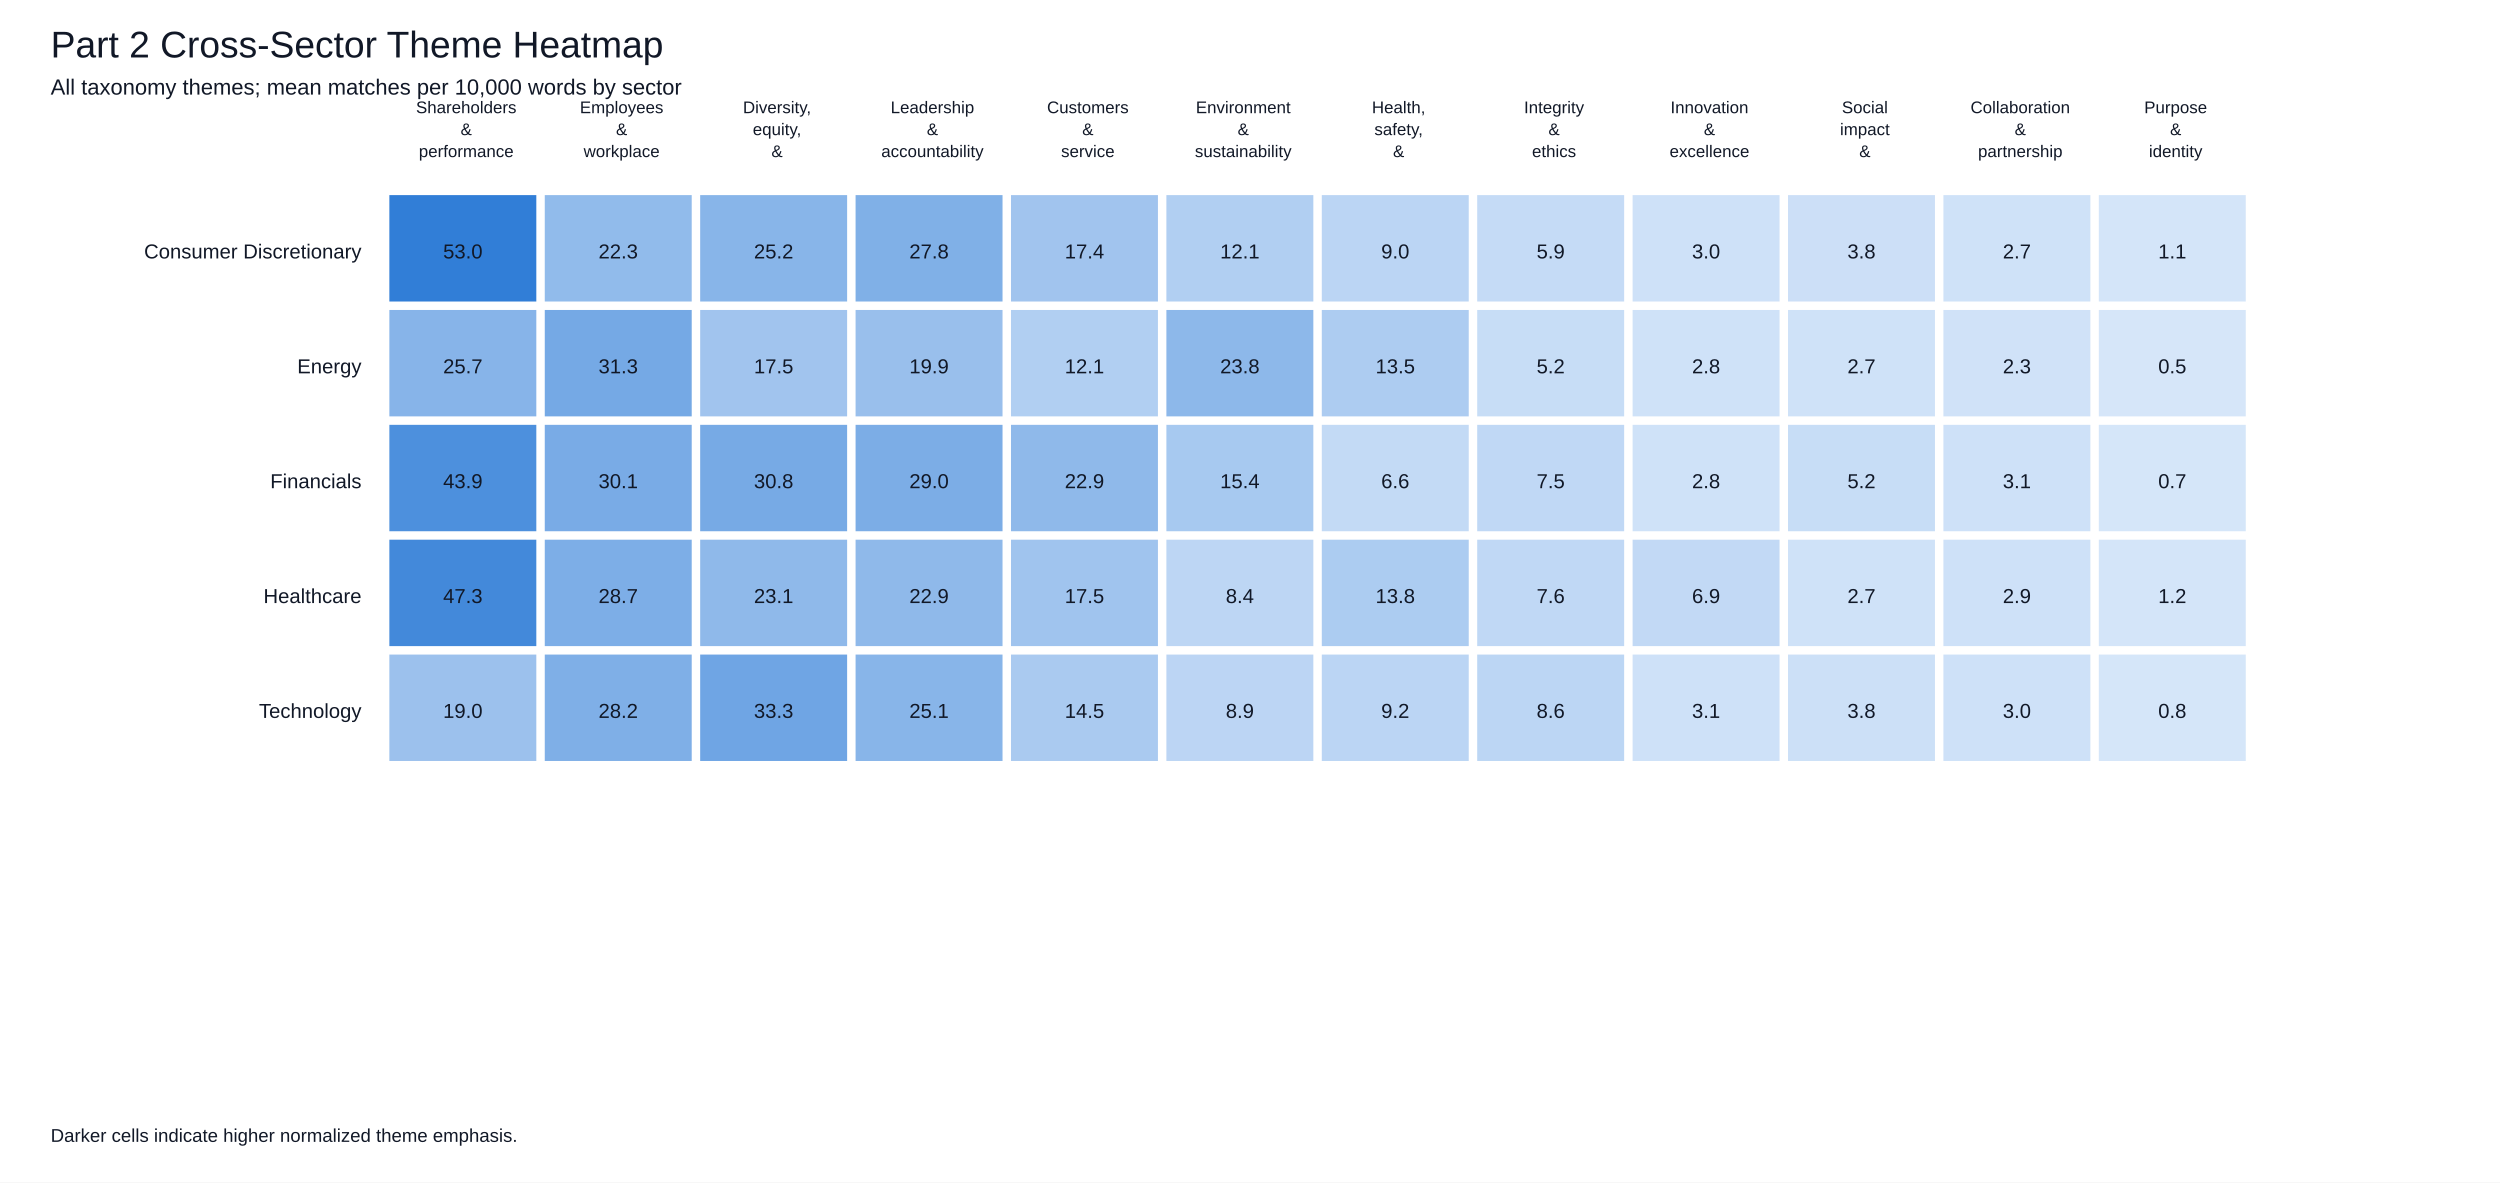
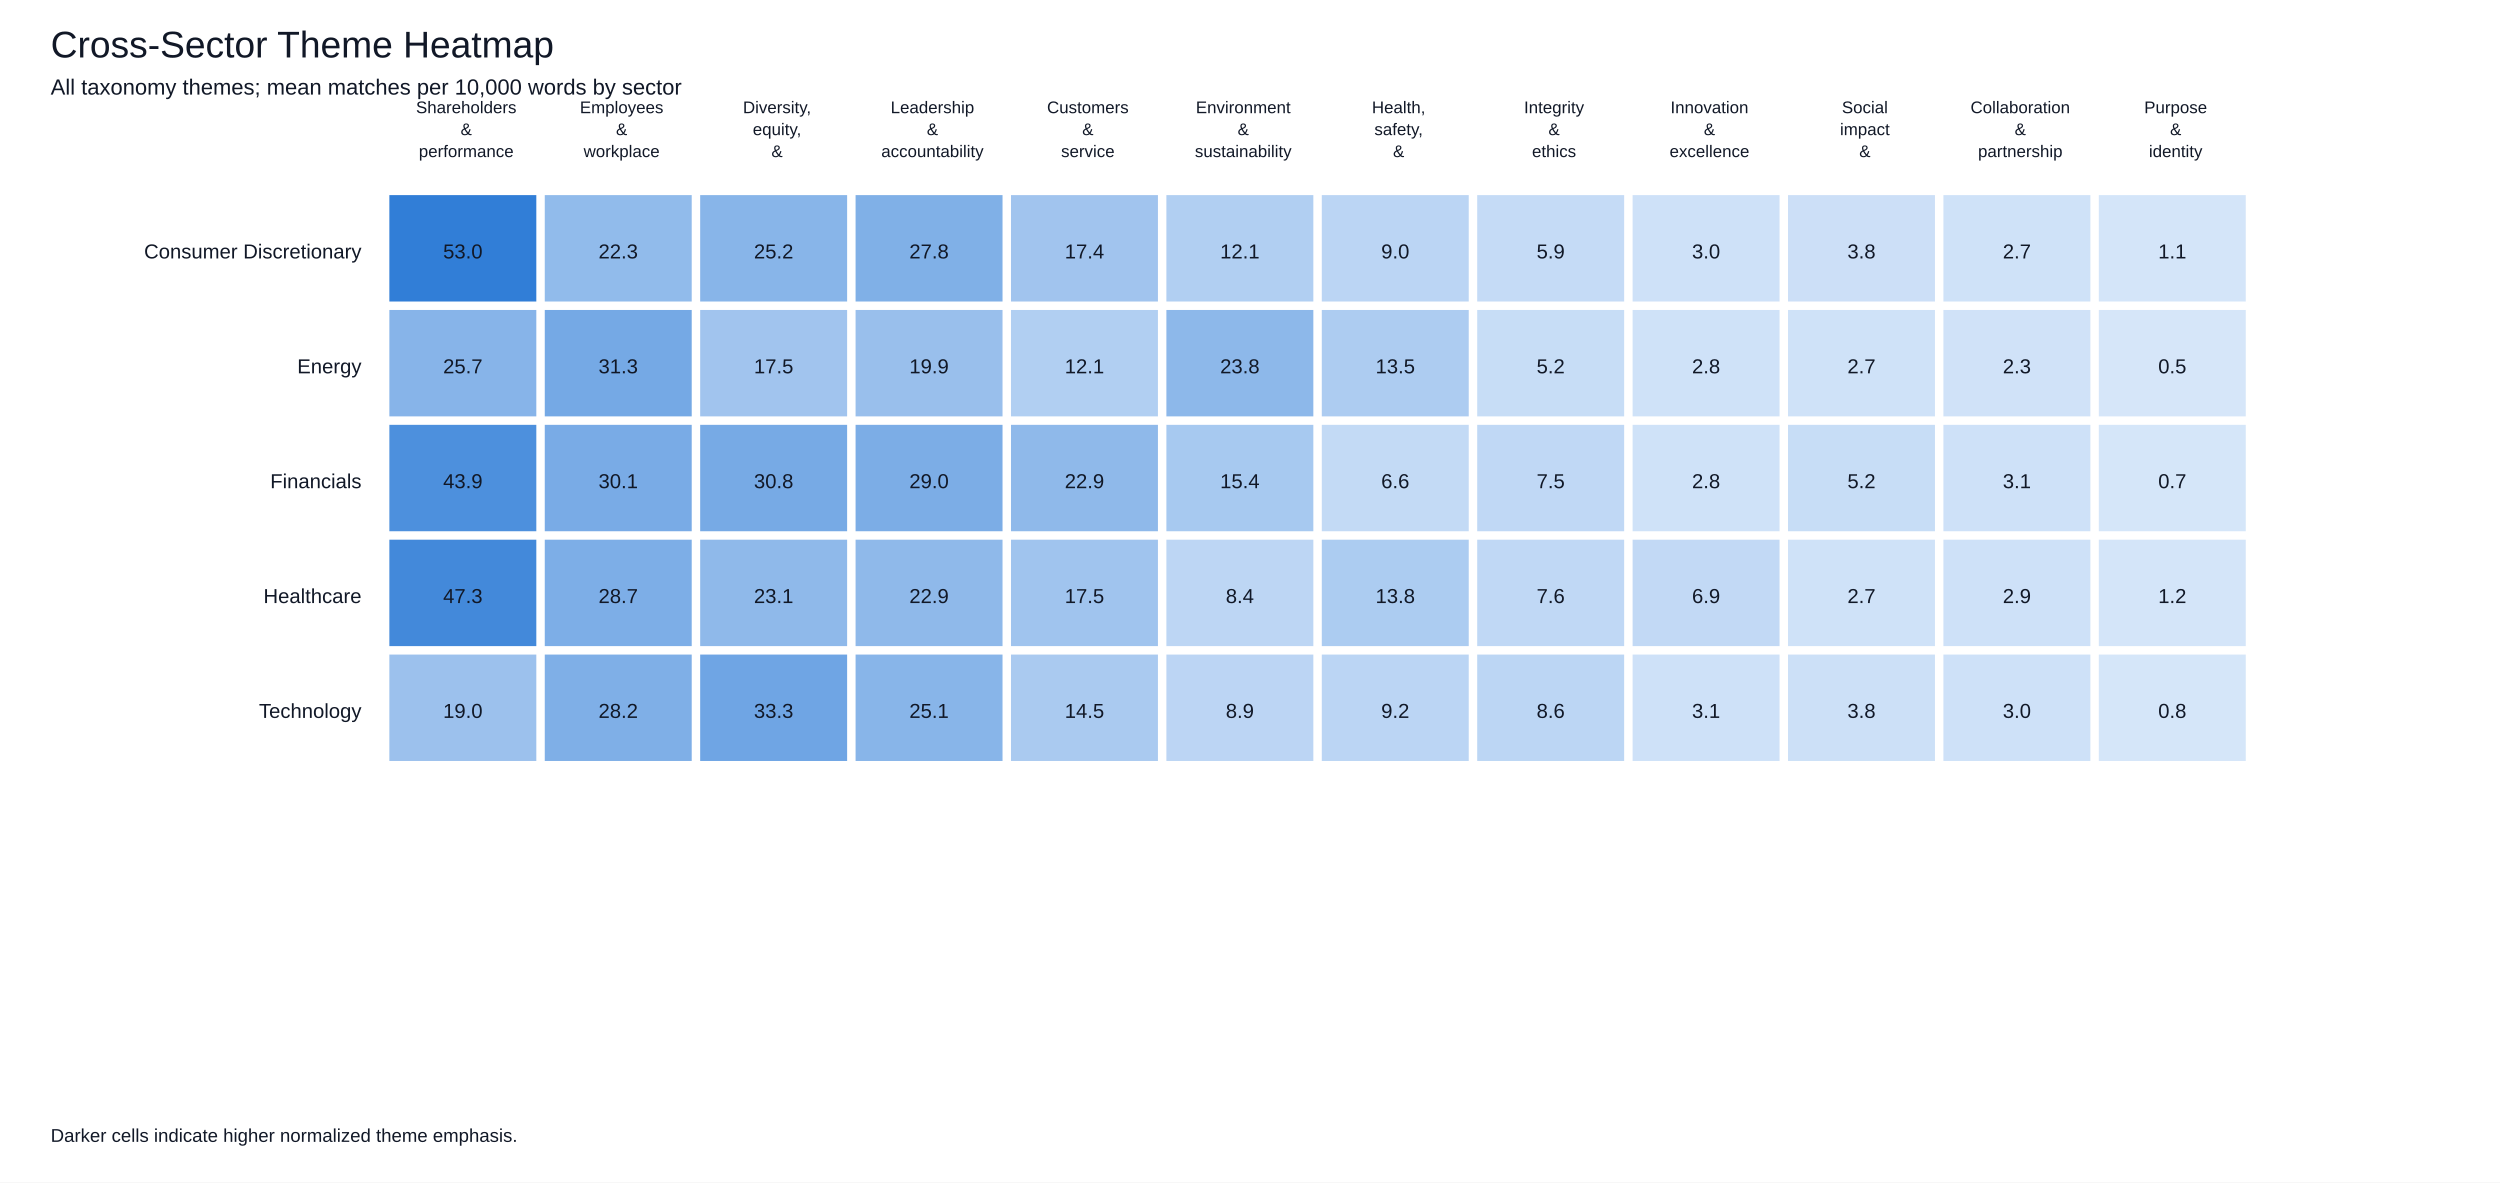
<svg xmlns="http://www.w3.org/2000/svg" width="1480" height="700" viewBox="0 0 1480 700">
  <rect width="100%" height="100%" fill="#ffffff" />
-   <text x="30.0" y="34.0" font-size="22" font-family="Arial, sans-serif" text-anchor="start" fill="#111827">Part 2 Cross-Sector Theme Heatmap</text>
+   <text x="30.0" y="34.0" font-size="22" font-family="Arial, sans-serif" text-anchor="start" fill="#111827">Cross-Sector Theme Heatmap</text>
  <text x="30.0" y="56.0" font-size="13" font-family="Arial, sans-serif" text-anchor="start" fill="#111827">All taxonomy themes; mean matches per 10,000 words by sector</text>
  <text x="276.0" y="67.0" font-size="10" font-family="Arial, sans-serif" text-anchor="middle" fill="#111827">Shareholders</text>
  <text x="276.0" y="80.0" font-size="10" font-family="Arial, sans-serif" text-anchor="middle" fill="#111827">&amp;</text>
  <text x="276.0" y="93.0" font-size="10" font-family="Arial, sans-serif" text-anchor="middle" fill="#111827">performance</text>
  <text x="368.0" y="67.0" font-size="10" font-family="Arial, sans-serif" text-anchor="middle" fill="#111827">Employees</text>
  <text x="368.0" y="80.0" font-size="10" font-family="Arial, sans-serif" text-anchor="middle" fill="#111827">&amp;</text>
  <text x="368.0" y="93.0" font-size="10" font-family="Arial, sans-serif" text-anchor="middle" fill="#111827">workplace</text>
  <text x="460.0" y="67.0" font-size="10" font-family="Arial, sans-serif" text-anchor="middle" fill="#111827">Diversity,</text>
  <text x="460.0" y="80.0" font-size="10" font-family="Arial, sans-serif" text-anchor="middle" fill="#111827">equity,</text>
  <text x="460.0" y="93.0" font-size="10" font-family="Arial, sans-serif" text-anchor="middle" fill="#111827">&amp;</text>
  <text x="552.0" y="67.0" font-size="10" font-family="Arial, sans-serif" text-anchor="middle" fill="#111827">Leadership</text>
  <text x="552.0" y="80.0" font-size="10" font-family="Arial, sans-serif" text-anchor="middle" fill="#111827">&amp;</text>
  <text x="552.0" y="93.0" font-size="10" font-family="Arial, sans-serif" text-anchor="middle" fill="#111827">accountability</text>
  <text x="644.0" y="67.0" font-size="10" font-family="Arial, sans-serif" text-anchor="middle" fill="#111827">Customers</text>
  <text x="644.0" y="80.0" font-size="10" font-family="Arial, sans-serif" text-anchor="middle" fill="#111827">&amp;</text>
  <text x="644.0" y="93.0" font-size="10" font-family="Arial, sans-serif" text-anchor="middle" fill="#111827">service</text>
  <text x="736.0" y="67.0" font-size="10" font-family="Arial, sans-serif" text-anchor="middle" fill="#111827">Environment</text>
  <text x="736.0" y="80.0" font-size="10" font-family="Arial, sans-serif" text-anchor="middle" fill="#111827">&amp;</text>
  <text x="736.0" y="93.0" font-size="10" font-family="Arial, sans-serif" text-anchor="middle" fill="#111827">sustainability</text>
  <text x="828.0" y="67.0" font-size="10" font-family="Arial, sans-serif" text-anchor="middle" fill="#111827">Health,</text>
  <text x="828.0" y="80.0" font-size="10" font-family="Arial, sans-serif" text-anchor="middle" fill="#111827">safety,</text>
  <text x="828.0" y="93.0" font-size="10" font-family="Arial, sans-serif" text-anchor="middle" fill="#111827">&amp;</text>
  <text x="920.0" y="67.0" font-size="10" font-family="Arial, sans-serif" text-anchor="middle" fill="#111827">Integrity</text>
  <text x="920.0" y="80.0" font-size="10" font-family="Arial, sans-serif" text-anchor="middle" fill="#111827">&amp;</text>
  <text x="920.0" y="93.0" font-size="10" font-family="Arial, sans-serif" text-anchor="middle" fill="#111827">ethics</text>
  <text x="1012.0" y="67.0" font-size="10" font-family="Arial, sans-serif" text-anchor="middle" fill="#111827">Innovation</text>
  <text x="1012.0" y="80.0" font-size="10" font-family="Arial, sans-serif" text-anchor="middle" fill="#111827">&amp;</text>
  <text x="1012.0" y="93.0" font-size="10" font-family="Arial, sans-serif" text-anchor="middle" fill="#111827">excellence</text>
  <text x="1104.0" y="67.0" font-size="10" font-family="Arial, sans-serif" text-anchor="middle" fill="#111827">Social</text>
  <text x="1104.0" y="80.0" font-size="10" font-family="Arial, sans-serif" text-anchor="middle" fill="#111827">impact</text>
  <text x="1104.0" y="93.0" font-size="10" font-family="Arial, sans-serif" text-anchor="middle" fill="#111827">&amp;</text>
  <text x="1196.0" y="67.0" font-size="10" font-family="Arial, sans-serif" text-anchor="middle" fill="#111827">Collaboration</text>
  <text x="1196.0" y="80.0" font-size="10" font-family="Arial, sans-serif" text-anchor="middle" fill="#111827">&amp;</text>
  <text x="1196.0" y="93.0" font-size="10" font-family="Arial, sans-serif" text-anchor="middle" fill="#111827">partnership</text>
  <text x="1288.0" y="67.0" font-size="10" font-family="Arial, sans-serif" text-anchor="middle" fill="#111827">Purpose</text>
  <text x="1288.0" y="80.0" font-size="10" font-family="Arial, sans-serif" text-anchor="middle" fill="#111827">&amp;</text>
  <text x="1288.0" y="93.0" font-size="10" font-family="Arial, sans-serif" text-anchor="middle" fill="#111827">identity</text>
  <text x="214.0" y="153.0" font-size="12" font-family="Arial, sans-serif" text-anchor="end" fill="#111827">Consumer Discretionary</text>
  <rect x="230" y="115" width="88" height="64" rx="0" fill="rgb(49,126,215)" stroke="#ffffff" />
  <text x="274.0" y="153.0" font-size="12" font-family="Arial, sans-serif" text-anchor="middle" fill="#111827">53.0</text>
  <rect x="322" y="115" width="88" height="64" rx="0" fill="rgb(145,187,235)" stroke="#ffffff" />
  <text x="366.0" y="153.0" font-size="12" font-family="Arial, sans-serif" text-anchor="middle" fill="#111827">22.3</text>
  <rect x="414" y="115" width="88" height="64" rx="0" fill="rgb(136,181,233)" stroke="#ffffff" />
  <text x="458.0" y="153.0" font-size="12" font-family="Arial, sans-serif" text-anchor="middle" fill="#111827">25.2</text>
  <rect x="506" y="115" width="88" height="64" rx="0" fill="rgb(128,176,231)" stroke="#ffffff" />
  <text x="550.0" y="153.0" font-size="12" font-family="Arial, sans-serif" text-anchor="middle" fill="#111827">27.8</text>
  <rect x="598" y="115" width="88" height="64" rx="0" fill="rgb(161,196,238)" stroke="#ffffff" />
  <text x="642.0" y="153.0" font-size="12" font-family="Arial, sans-serif" text-anchor="middle" fill="#111827">17.4</text>
  <rect x="690" y="115" width="88" height="64" rx="0" fill="rgb(177,207,242)" stroke="#ffffff" />
  <text x="734.0" y="153.0" font-size="12" font-family="Arial, sans-serif" text-anchor="middle" fill="#111827">12.1</text>
  <rect x="782" y="115" width="88" height="64" rx="0" fill="rgb(187,213,244)" stroke="#ffffff" />
  <text x="826.0" y="153.0" font-size="12" font-family="Arial, sans-serif" text-anchor="middle" fill="#111827">9.0</text>
  <rect x="874" y="115" width="88" height="64" rx="0" fill="rgb(197,219,246)" stroke="#ffffff" />
  <text x="918.0" y="153.0" font-size="12" font-family="Arial, sans-serif" text-anchor="middle" fill="#111827">5.9</text>
  <rect x="966" y="115" width="88" height="64" rx="0" fill="rgb(206,225,248)" stroke="#ffffff" />
  <text x="1010.0" y="153.0" font-size="12" font-family="Arial, sans-serif" text-anchor="middle" fill="#111827">3.0</text>
  <rect x="1058" y="115" width="88" height="64" rx="0" fill="rgb(204,223,247)" stroke="#ffffff" />
  <text x="1102.0" y="153.0" font-size="12" font-family="Arial, sans-serif" text-anchor="middle" fill="#111827">3.8</text>
  <rect x="1150" y="115" width="88" height="64" rx="0" fill="rgb(207,226,248)" stroke="#ffffff" />
  <text x="1194.0" y="153.0" font-size="12" font-family="Arial, sans-serif" text-anchor="middle" fill="#111827">2.7</text>
  <rect x="1242" y="115" width="88" height="64" rx="0" fill="rgb(212,229,249)" stroke="#ffffff" />
  <text x="1286.0" y="153.0" font-size="12" font-family="Arial, sans-serif" text-anchor="middle" fill="#111827">1.1</text>
  <text x="214.0" y="221.0" font-size="12" font-family="Arial, sans-serif" text-anchor="end" fill="#111827">Energy</text>
  <rect x="230" y="183" width="88" height="64" rx="0" fill="rgb(135,180,233)" stroke="#ffffff" />
  <text x="274.0" y="221.0" font-size="12" font-family="Arial, sans-serif" text-anchor="middle" fill="#111827">25.7</text>
  <rect x="322" y="183" width="88" height="64" rx="0" fill="rgb(117,169,229)" stroke="#ffffff" />
  <text x="366.0" y="221.0" font-size="12" font-family="Arial, sans-serif" text-anchor="middle" fill="#111827">31.3</text>
  <rect x="414" y="183" width="88" height="64" rx="0" fill="rgb(161,196,238)" stroke="#ffffff" />
  <text x="458.0" y="221.0" font-size="12" font-family="Arial, sans-serif" text-anchor="middle" fill="#111827">17.5</text>
  <rect x="506" y="183" width="88" height="64" rx="0" fill="rgb(153,191,236)" stroke="#ffffff" />
  <text x="550.0" y="221.0" font-size="12" font-family="Arial, sans-serif" text-anchor="middle" fill="#111827">19.9</text>
  <rect x="598" y="183" width="88" height="64" rx="0" fill="rgb(177,207,242)" stroke="#ffffff" />
  <text x="642.0" y="221.0" font-size="12" font-family="Arial, sans-serif" text-anchor="middle" fill="#111827">12.1</text>
  <rect x="690" y="183" width="88" height="64" rx="0" fill="rgb(141,184,234)" stroke="#ffffff" />
  <text x="734.0" y="221.0" font-size="12" font-family="Arial, sans-serif" text-anchor="middle" fill="#111827">23.8</text>
  <rect x="782" y="183" width="88" height="64" rx="0" fill="rgb(173,204,241)" stroke="#ffffff" />
  <text x="826.0" y="221.0" font-size="12" font-family="Arial, sans-serif" text-anchor="middle" fill="#111827">13.5</text>
  <rect x="874" y="183" width="88" height="64" rx="0" fill="rgb(199,221,246)" stroke="#ffffff" />
  <text x="918.0" y="221.0" font-size="12" font-family="Arial, sans-serif" text-anchor="middle" fill="#111827">5.2</text>
  <rect x="966" y="183" width="88" height="64" rx="0" fill="rgb(207,226,248)" stroke="#ffffff" />
  <text x="1010.0" y="221.0" font-size="12" font-family="Arial, sans-serif" text-anchor="middle" fill="#111827">2.8</text>
  <rect x="1058" y="183" width="88" height="64" rx="0" fill="rgb(207,226,248)" stroke="#ffffff" />
  <text x="1102.0" y="221.0" font-size="12" font-family="Arial, sans-serif" text-anchor="middle" fill="#111827">2.7</text>
  <rect x="1150" y="183" width="88" height="64" rx="0" fill="rgb(208,226,248)" stroke="#ffffff" />
  <text x="1194.0" y="221.0" font-size="12" font-family="Arial, sans-serif" text-anchor="middle" fill="#111827">2.3</text>
  <rect x="1242" y="183" width="88" height="64" rx="0" fill="rgb(214,230,249)" stroke="#ffffff" />
  <text x="1286.0" y="221.0" font-size="12" font-family="Arial, sans-serif" text-anchor="middle" fill="#111827">0.5</text>
  <text x="214.0" y="289.0" font-size="12" font-family="Arial, sans-serif" text-anchor="end" fill="#111827">Financials</text>
  <rect x="230" y="251" width="88" height="64" rx="0" fill="rgb(77,144,221)" stroke="#ffffff" />
  <text x="274.0" y="289.0" font-size="12" font-family="Arial, sans-serif" text-anchor="middle" fill="#111827">43.9</text>
  <rect x="322" y="251" width="88" height="64" rx="0" fill="rgb(121,171,230)" stroke="#ffffff" />
  <text x="366.0" y="289.0" font-size="12" font-family="Arial, sans-serif" text-anchor="middle" fill="#111827">30.1</text>
  <rect x="414" y="251" width="88" height="64" rx="0" fill="rgb(119,170,229)" stroke="#ffffff" />
  <text x="458.0" y="289.0" font-size="12" font-family="Arial, sans-serif" text-anchor="middle" fill="#111827">30.8</text>
  <rect x="506" y="251" width="88" height="64" rx="0" fill="rgb(124,173,230)" stroke="#ffffff" />
  <text x="550.0" y="289.0" font-size="12" font-family="Arial, sans-serif" text-anchor="middle" fill="#111827">29.0</text>
  <rect x="598" y="251" width="88" height="64" rx="0" fill="rgb(143,185,234)" stroke="#ffffff" />
  <text x="642.0" y="289.0" font-size="12" font-family="Arial, sans-serif" text-anchor="middle" fill="#111827">22.9</text>
  <rect x="690" y="251" width="88" height="64" rx="0" fill="rgb(167,201,240)" stroke="#ffffff" />
  <text x="734.0" y="289.0" font-size="12" font-family="Arial, sans-serif" text-anchor="middle" fill="#111827">15.4</text>
  <rect x="782" y="251" width="88" height="64" rx="0" fill="rgb(195,218,245)" stroke="#ffffff" />
  <text x="826.0" y="289.0" font-size="12" font-family="Arial, sans-serif" text-anchor="middle" fill="#111827">6.6</text>
  <rect x="874" y="251" width="88" height="64" rx="0" fill="rgb(192,216,245)" stroke="#ffffff" />
  <text x="918.0" y="289.0" font-size="12" font-family="Arial, sans-serif" text-anchor="middle" fill="#111827">7.5</text>
  <rect x="966" y="251" width="88" height="64" rx="0" fill="rgb(207,226,248)" stroke="#ffffff" />
  <text x="1010.0" y="289.0" font-size="12" font-family="Arial, sans-serif" text-anchor="middle" fill="#111827">2.8</text>
  <rect x="1058" y="251" width="88" height="64" rx="0" fill="rgb(199,221,246)" stroke="#ffffff" />
  <text x="1102.0" y="289.0" font-size="12" font-family="Arial, sans-serif" text-anchor="middle" fill="#111827">5.2</text>
  <rect x="1150" y="251" width="88" height="64" rx="0" fill="rgb(206,225,248)" stroke="#ffffff" />
  <text x="1194.0" y="289.0" font-size="12" font-family="Arial, sans-serif" text-anchor="middle" fill="#111827">3.1</text>
  <rect x="1242" y="251" width="88" height="64" rx="0" fill="rgb(213,230,249)" stroke="#ffffff" />
  <text x="1286.0" y="289.0" font-size="12" font-family="Arial, sans-serif" text-anchor="middle" fill="#111827">0.7</text>
  <text x="214.0" y="357.0" font-size="12" font-family="Arial, sans-serif" text-anchor="end" fill="#111827">Healthcare</text>
  <rect x="230" y="319" width="88" height="64" rx="0" fill="rgb(67,137,218)" stroke="#ffffff" />
  <text x="274.0" y="357.0" font-size="12" font-family="Arial, sans-serif" text-anchor="middle" fill="#111827">47.3</text>
  <rect x="322" y="319" width="88" height="64" rx="0" fill="rgb(125,174,231)" stroke="#ffffff" />
  <text x="366.0" y="357.0" font-size="12" font-family="Arial, sans-serif" text-anchor="middle" fill="#111827">28.7</text>
  <rect x="414" y="319" width="88" height="64" rx="0" fill="rgb(143,185,234)" stroke="#ffffff" />
  <text x="458.0" y="357.0" font-size="12" font-family="Arial, sans-serif" text-anchor="middle" fill="#111827">23.1</text>
  <rect x="506" y="319" width="88" height="64" rx="0" fill="rgb(143,185,234)" stroke="#ffffff" />
  <text x="550.0" y="357.0" font-size="12" font-family="Arial, sans-serif" text-anchor="middle" fill="#111827">22.9</text>
  <rect x="598" y="319" width="88" height="64" rx="0" fill="rgb(160,196,238)" stroke="#ffffff" />
  <text x="642.0" y="357.0" font-size="12" font-family="Arial, sans-serif" text-anchor="middle" fill="#111827">17.5</text>
  <rect x="690" y="319" width="88" height="64" rx="0" fill="rgb(189,214,244)" stroke="#ffffff" />
  <text x="734.0" y="357.0" font-size="12" font-family="Arial, sans-serif" text-anchor="middle" fill="#111827">8.4</text>
  <rect x="782" y="319" width="88" height="64" rx="0" fill="rgb(172,204,241)" stroke="#ffffff" />
  <text x="826.0" y="357.0" font-size="12" font-family="Arial, sans-serif" text-anchor="middle" fill="#111827">13.8</text>
  <rect x="874" y="319" width="88" height="64" rx="0" fill="rgb(192,216,245)" stroke="#ffffff" />
  <text x="918.0" y="357.0" font-size="12" font-family="Arial, sans-serif" text-anchor="middle" fill="#111827">7.6</text>
  <rect x="966" y="319" width="88" height="64" rx="0" fill="rgb(194,217,245)" stroke="#ffffff" />
  <text x="1010.0" y="357.0" font-size="12" font-family="Arial, sans-serif" text-anchor="middle" fill="#111827">6.9</text>
  <rect x="1058" y="319" width="88" height="64" rx="0" fill="rgb(207,226,248)" stroke="#ffffff" />
  <text x="1102.0" y="357.0" font-size="12" font-family="Arial, sans-serif" text-anchor="middle" fill="#111827">2.7</text>
  <rect x="1150" y="319" width="88" height="64" rx="0" fill="rgb(206,225,248)" stroke="#ffffff" />
  <text x="1194.0" y="357.0" font-size="12" font-family="Arial, sans-serif" text-anchor="middle" fill="#111827">2.9</text>
  <rect x="1242" y="319" width="88" height="64" rx="0" fill="rgb(212,229,249)" stroke="#ffffff" />
  <text x="1286.0" y="357.0" font-size="12" font-family="Arial, sans-serif" text-anchor="middle" fill="#111827">1.2</text>
  <text x="214.0" y="425.0" font-size="12" font-family="Arial, sans-serif" text-anchor="end" fill="#111827">Technology</text>
  <rect x="230" y="387" width="88" height="64" rx="0" fill="rgb(156,193,237)" stroke="#ffffff" />
  <text x="274.0" y="425.0" font-size="12" font-family="Arial, sans-serif" text-anchor="middle" fill="#111827">19.0</text>
  <rect x="322" y="387" width="88" height="64" rx="0" fill="rgb(127,175,231)" stroke="#ffffff" />
  <text x="366.0" y="425.0" font-size="12" font-family="Arial, sans-serif" text-anchor="middle" fill="#111827">28.2</text>
  <rect x="414" y="387" width="88" height="64" rx="0" fill="rgb(111,165,228)" stroke="#ffffff" />
  <text x="458.0" y="425.0" font-size="12" font-family="Arial, sans-serif" text-anchor="middle" fill="#111827">33.3</text>
  <rect x="506" y="387" width="88" height="64" rx="0" fill="rgb(136,181,233)" stroke="#ffffff" />
  <text x="550.0" y="425.0" font-size="12" font-family="Arial, sans-serif" text-anchor="middle" fill="#111827">25.1</text>
  <rect x="598" y="387" width="88" height="64" rx="0" fill="rgb(170,202,240)" stroke="#ffffff" />
  <text x="642.0" y="425.0" font-size="12" font-family="Arial, sans-serif" text-anchor="middle" fill="#111827">14.5</text>
  <rect x="690" y="387" width="88" height="64" rx="0" fill="rgb(188,213,244)" stroke="#ffffff" />
  <text x="734.0" y="425.0" font-size="12" font-family="Arial, sans-serif" text-anchor="middle" fill="#111827">8.9</text>
  <rect x="782" y="387" width="88" height="64" rx="0" fill="rgb(187,213,244)" stroke="#ffffff" />
  <text x="826.0" y="425.0" font-size="12" font-family="Arial, sans-serif" text-anchor="middle" fill="#111827">9.2</text>
  <rect x="874" y="387" width="88" height="64" rx="0" fill="rgb(188,214,244)" stroke="#ffffff" />
  <text x="918.0" y="425.0" font-size="12" font-family="Arial, sans-serif" text-anchor="middle" fill="#111827">8.6</text>
  <rect x="966" y="387" width="88" height="64" rx="0" fill="rgb(206,225,248)" stroke="#ffffff" />
  <text x="1010.0" y="425.0" font-size="12" font-family="Arial, sans-serif" text-anchor="middle" fill="#111827">3.1</text>
  <rect x="1058" y="387" width="88" height="64" rx="0" fill="rgb(204,224,247)" stroke="#ffffff" />
  <text x="1102.0" y="425.0" font-size="12" font-family="Arial, sans-serif" text-anchor="middle" fill="#111827">3.8</text>
  <rect x="1150" y="387" width="88" height="64" rx="0" fill="rgb(206,225,248)" stroke="#ffffff" />
  <text x="1194.0" y="425.0" font-size="12" font-family="Arial, sans-serif" text-anchor="middle" fill="#111827">3.0</text>
  <rect x="1242" y="387" width="88" height="64" rx="0" fill="rgb(213,230,249)" stroke="#ffffff" />
  <text x="1286.0" y="425.0" font-size="12" font-family="Arial, sans-serif" text-anchor="middle" fill="#111827">0.8</text>
  <text x="30.0" y="676.0" font-size="11" font-family="Arial, sans-serif" text-anchor="start" fill="#111827">Darker cells indicate higher normalized theme emphasis.</text>
</svg>
